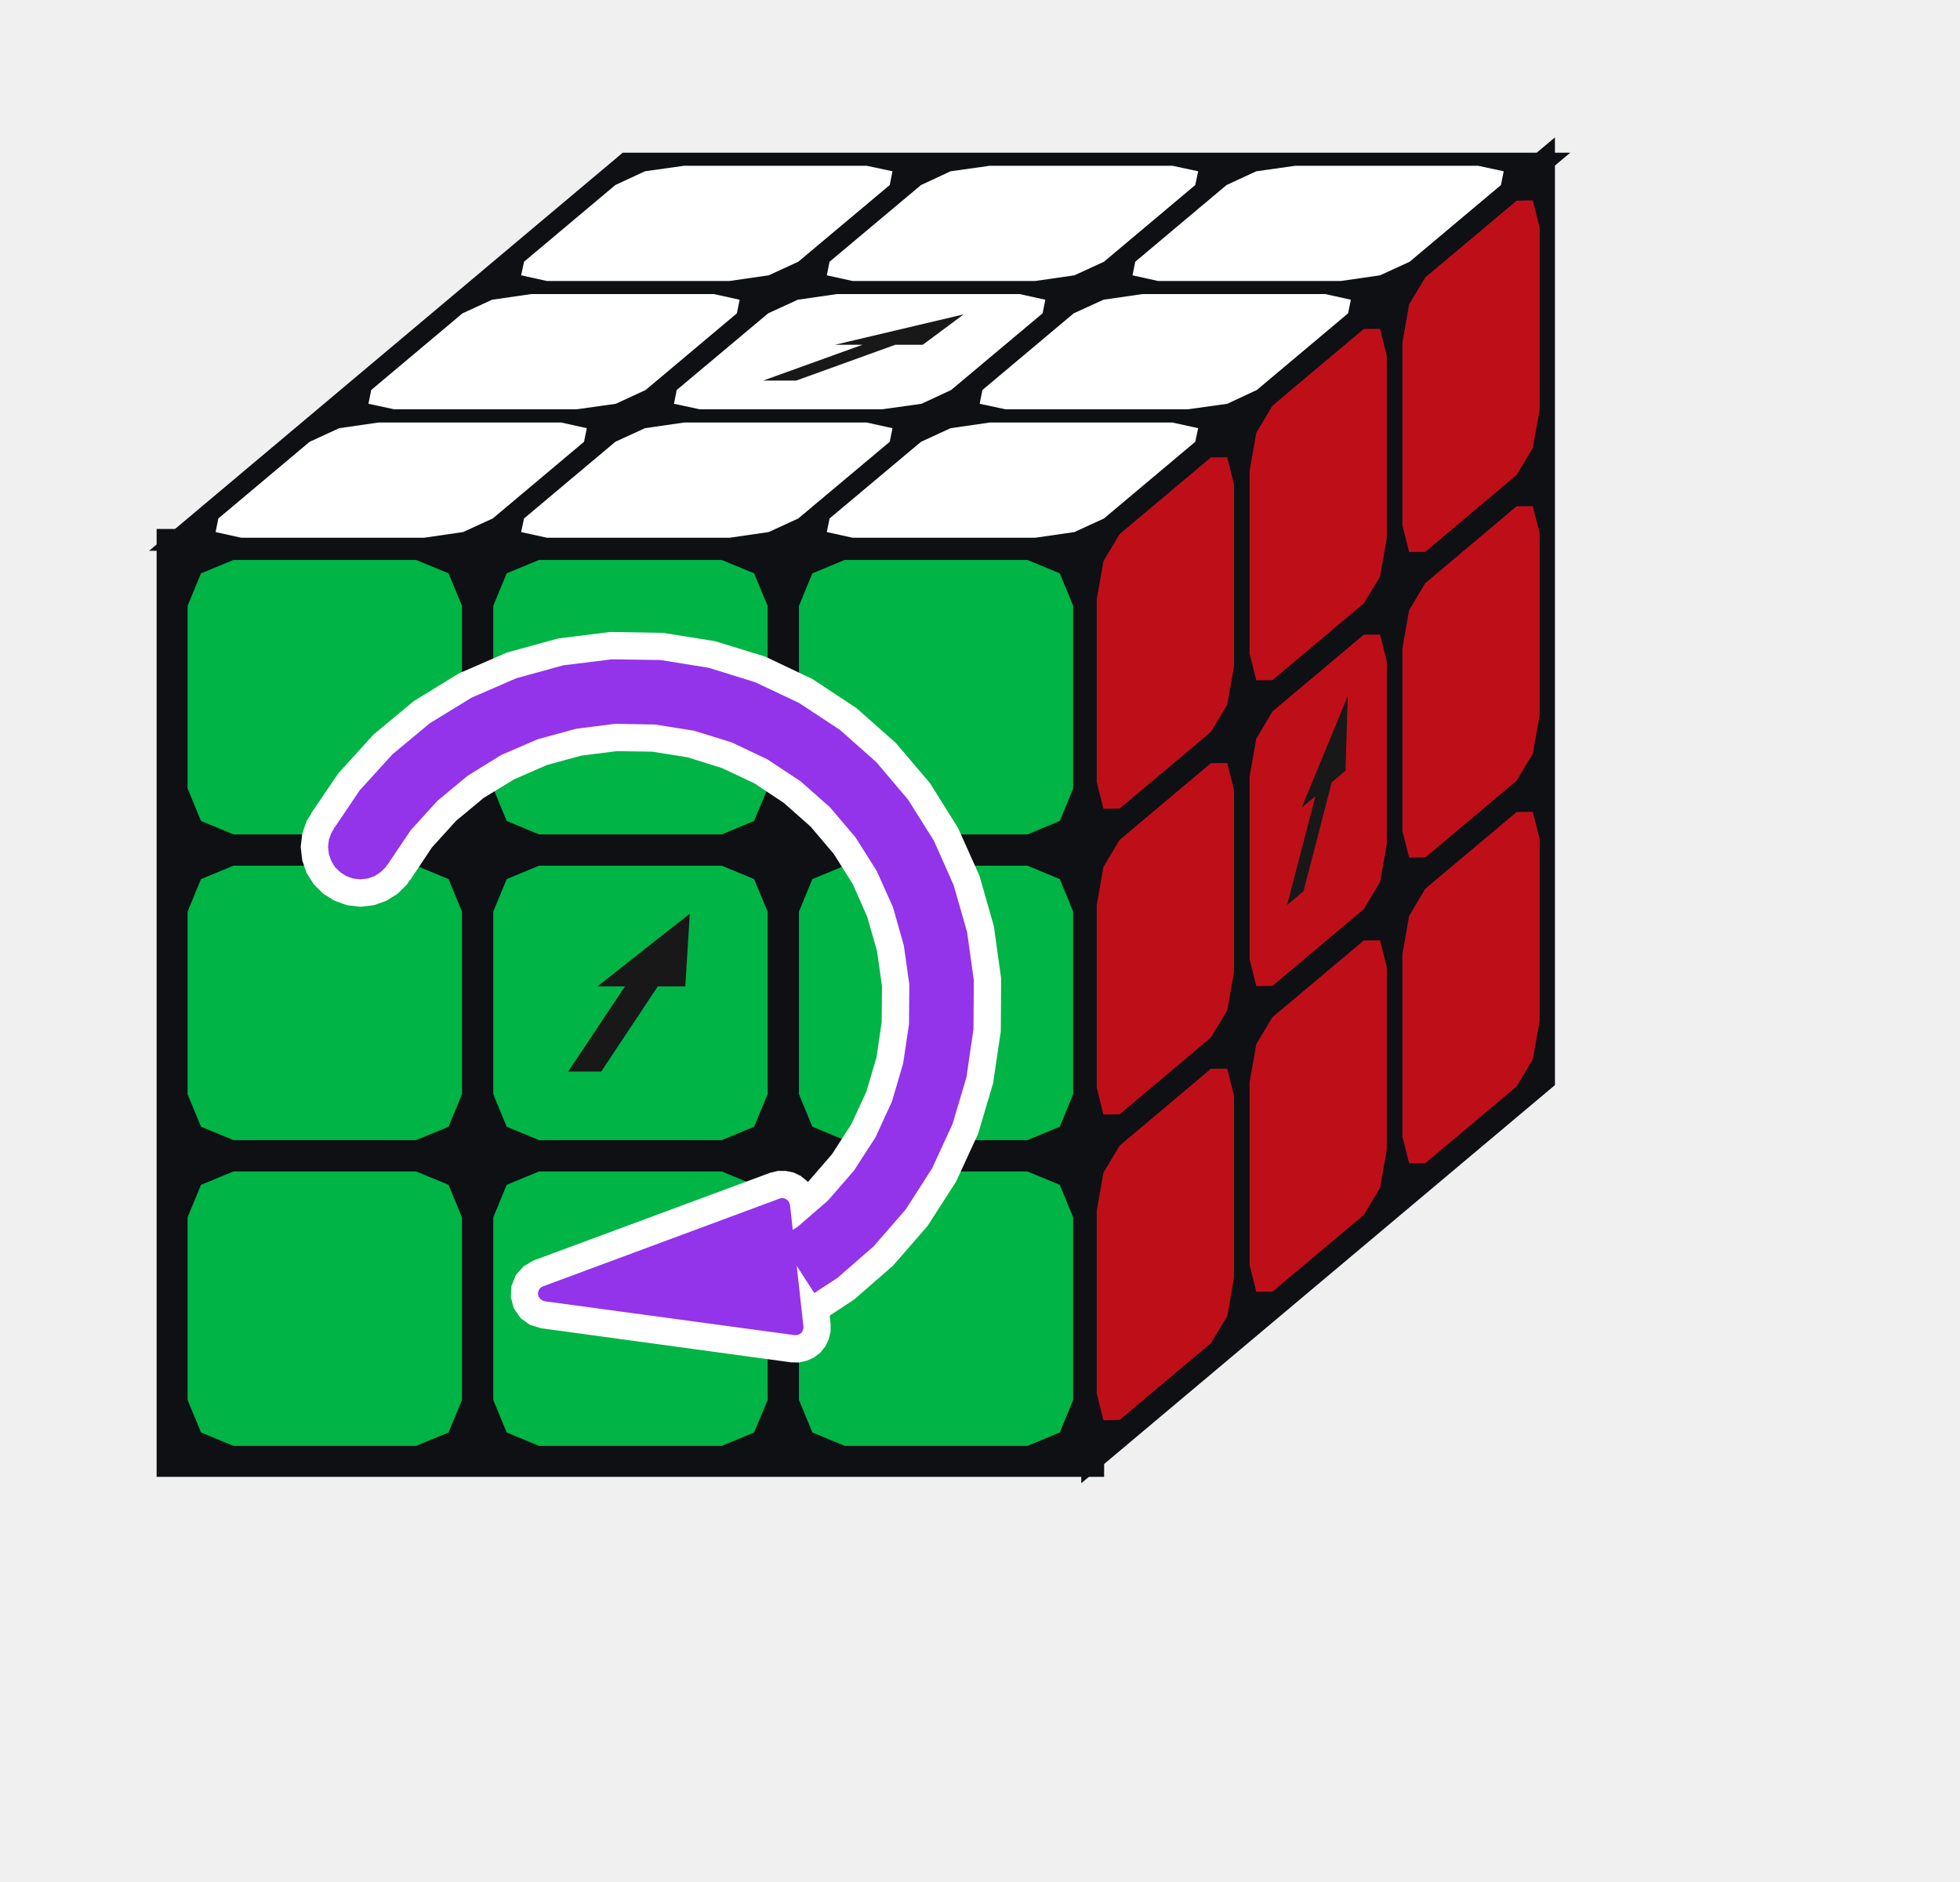
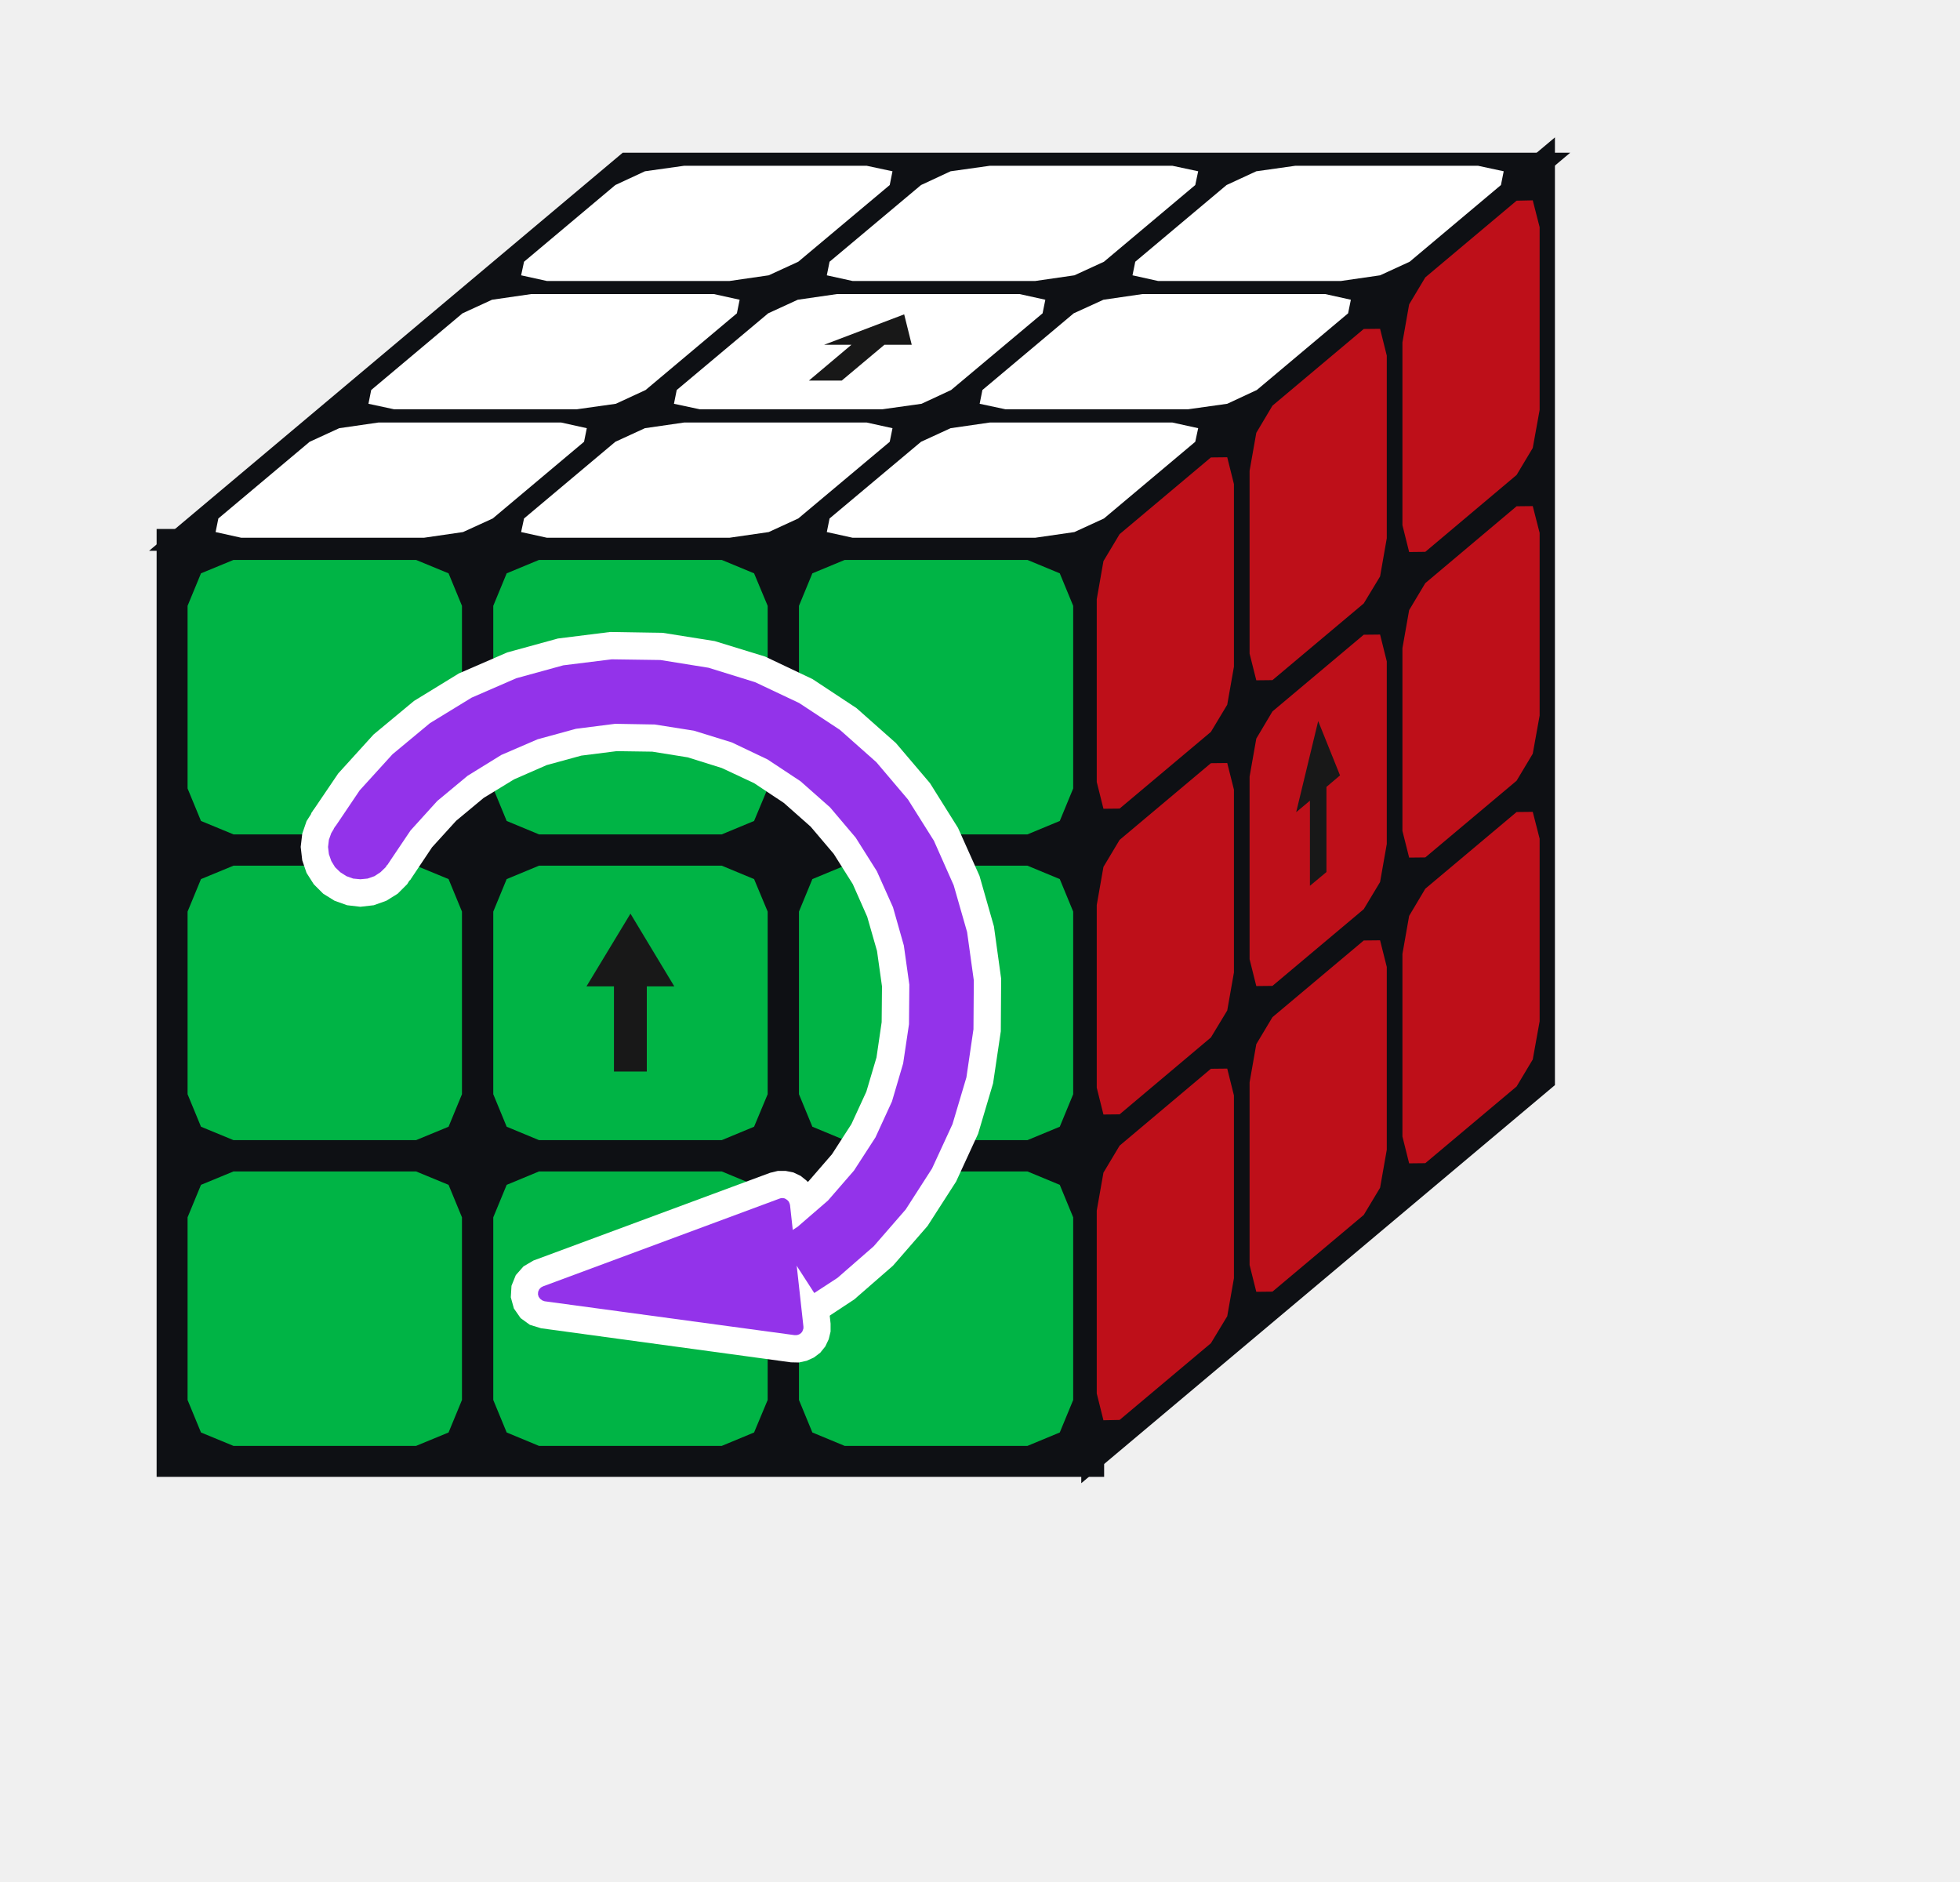
<svg xmlns="http://www.w3.org/2000/svg" viewBox="0 0 114.00 109.20" width="100" height="96">
  <polygon points="9.11,85.76 64.22,85.76 64.22,30.64 9.11,30.64" fill="#0e1014" />
  <polygon points="8.67,31.91 63.78,31.91 91.33,8.76 36.22,8.76" fill="#0e1014" />
  <polygon points="62.89,86.13 90.44,62.98 90.44,7.87 62.89,31.02" fill="#0e1014" />
  <polygon points="51.75,10.64 51.91,9.84 50.41,9.52 39.79,9.52 37.51,9.84 35.79,10.64 30.48,15.10 30.31,15.89 31.81,16.22 42.43,16.22 44.71,15.89 46.43,15.10" fill="#ffffff" />
  <polygon points="69.52,10.64 69.69,9.84 68.19,9.52 57.57,9.52 55.29,9.84 53.57,10.64 48.25,15.10 48.09,15.89 49.59,16.22 60.21,16.22 62.49,15.89 64.21,15.10" fill="#ffffff" />
  <polygon points="87.30,10.64 87.46,9.84 85.97,9.52 75.34,9.52 73.07,9.84 71.34,10.64 66.03,15.10 65.87,15.89 67.36,16.22 77.99,16.22 80.27,15.89 81.99,15.10" fill="#ffffff" />
  <polygon points="42.86,18.10 43.02,17.31 41.52,16.98 30.90,16.98 28.62,17.31 26.90,18.10 21.59,22.56 21.43,23.36 22.92,23.68 33.55,23.68 35.82,23.36 37.55,22.56" fill="#ffffff" />
  <polygon points="60.64,18.10 60.80,17.31 59.30,16.98 48.68,16.98 46.40,17.31 44.68,18.10 39.36,22.56 39.20,23.36 40.70,23.68 51.32,23.68 53.60,23.36 55.32,22.56" fill="#ffffff" />
  <polygon points="78.41,18.10 78.57,17.31 77.08,16.98 66.45,16.98 64.18,17.31 62.45,18.10 57.14,22.56 56.98,23.36 58.48,23.68 69.10,23.68 71.38,23.36 73.10,22.56" fill="#ffffff" />
  <polygon points="33.97,25.57 34.13,24.78 32.64,24.45 22.01,24.45 19.73,24.78 18.01,25.57 12.70,30.03 12.54,30.82 14.03,31.15 24.66,31.15 26.93,30.82 28.66,30.03" fill="#ffffff" />
  <polygon points="51.75,25.57 51.91,24.78 50.41,24.45 39.79,24.45 37.51,24.78 35.79,25.57 30.48,30.03 30.31,30.82 31.81,31.15 42.43,31.15 44.71,30.82 46.43,30.03" fill="#ffffff" />
  <polygon points="69.52,25.57 69.69,24.78 68.19,24.45 57.57,24.45 55.29,24.78 53.57,25.57 48.25,30.03 48.09,30.82 49.59,31.15 60.21,31.15 62.49,30.82 64.21,30.03" fill="#ffffff" />
  <polygon points="71.77,28.03 71.38,26.47 70.43,26.48 65.12,30.94 64.18,32.51 63.79,34.73 63.79,45.35 64.18,46.91 65.12,46.90 70.43,42.44 71.38,40.86 71.77,38.65" fill="#be0f19" />
  <polygon points="80.66,20.56 80.27,19.00 79.32,19.01 74.01,23.47 73.07,25.05 72.68,27.26 72.68,37.89 73.07,39.44 74.01,39.43 79.32,34.97 80.27,33.40 80.66,31.18" fill="#be0f19" />
  <polygon points="89.55,13.09 89.15,11.53 88.21,11.55 82.90,16.01 81.96,17.58 81.57,19.79 81.57,30.42 81.96,31.98 82.90,31.97 88.21,27.50 89.15,25.93 89.55,23.72" fill="#be0f19" />
  <polygon points="71.77,45.80 71.38,44.25 70.43,44.26 65.12,48.72 64.18,50.29 63.79,52.51 63.79,63.13 64.18,64.69 65.12,64.68 70.43,60.21 71.38,58.64 71.77,56.43" fill="#be0f19" />
  <polygon points="80.66,38.34 80.27,36.78 79.32,36.79 74.01,41.25 73.07,42.83 72.68,45.04 72.68,55.66 73.07,57.22 74.01,57.21 79.32,52.75 80.27,51.17 80.66,48.96" fill="#be0f19" />
  <polygon points="89.55,30.87 89.15,29.31 88.21,29.32 82.90,33.79 81.96,35.36 81.57,37.57 81.57,48.20 81.96,49.75 82.90,49.74 88.21,45.28 89.15,43.71 89.55,41.49" fill="#be0f19" />
  <polygon points="71.77,63.58 71.38,62.02 70.43,62.03 65.12,66.50 64.18,68.07 63.79,70.28 63.79,80.91 64.18,82.47 65.12,82.45 70.43,77.99 71.38,76.42 71.77,74.21" fill="#be0f19" />
  <polygon points="80.66,56.11 80.27,54.56 79.32,54.57 74.01,59.03 73.07,60.60 72.68,62.82 72.68,73.44 73.07,75.00 74.01,74.99 79.32,70.53 80.27,68.95 80.66,66.74" fill="#be0f19" />
  <polygon points="89.55,48.65 89.15,47.09 88.21,47.10 82.90,51.56 81.96,53.14 81.57,55.35 81.57,65.97 81.96,67.53 82.90,67.52 88.21,63.06 89.15,61.49 89.55,59.27" fill="#be0f19" />
  <polygon points="26.87,35.11 26.09,33.22 24.20,32.44 13.58,32.44 11.69,33.22 10.91,35.11 10.91,45.73 11.69,47.62 13.58,48.40 24.20,48.40 26.09,47.62 26.87,45.73" fill="#00b445" />
  <polygon points="44.65,35.11 43.86,33.22 41.98,32.44 31.35,32.44 29.47,33.22 28.69,35.11 28.69,45.73 29.47,47.62 31.35,48.40 41.98,48.40 43.86,47.62 44.65,45.73" fill="#00b445" />
  <polygon points="62.42,35.11 61.64,33.22 59.76,32.44 49.13,32.44 47.25,33.22 46.47,35.11 46.47,45.73 47.25,47.62 49.13,48.40 59.76,48.40 61.64,47.62 62.42,45.73" fill="#00b445" />
  <polygon points="26.87,52.89 26.09,51.00 24.20,50.22 13.58,50.22 11.69,51.00 10.91,52.89 10.91,63.51 11.69,65.40 13.58,66.18 24.20,66.18 26.09,65.40 26.87,63.51" fill="#00b445" />
  <polygon points="44.65,52.89 43.86,51.00 41.98,50.22 31.35,50.22 29.47,51.00 28.69,52.89 28.69,63.51 29.47,65.40 31.35,66.18 41.98,66.18 43.86,65.40 44.65,63.51" fill="#00b445" />
  <polygon points="62.42,52.89 61.64,51.00 59.76,50.22 49.13,50.22 47.25,51.00 46.47,52.89 46.47,63.51 47.25,65.40 49.13,66.18 59.76,66.18 61.64,65.40 62.42,63.51" fill="#00b445" />
  <polygon points="26.87,70.67 26.09,68.78 24.20,68.00 13.58,68.00 11.69,68.78 10.91,70.67 10.91,81.29 11.69,83.18 13.58,83.96 24.20,83.96 26.09,83.18 26.87,81.29" fill="#00b445" />
  <polygon points="44.65,70.67 43.86,68.78 41.98,68.00 31.35,68.00 29.47,68.78 28.69,70.67 28.69,81.29 29.47,83.18 31.35,83.96 41.98,83.96 43.86,83.18 44.65,81.29" fill="#00b445" />
  <polygon points="62.42,70.67 61.64,68.78 59.76,68.00 49.13,68.00 47.25,68.78 46.47,70.67 46.47,81.29 47.25,83.18 49.13,83.96 59.76,83.96 61.64,83.18 62.42,81.29" fill="#00b445" />
  <polygon points="18.09,47.19 19.67,44.86 21.73,42.59 24.08,40.64 26.69,39.04 29.50,37.82 32.45,37.01 35.49,36.63 38.55,36.68 41.57,37.16 44.50,38.06 47.26,39.37 49.82,41.06 52.11,43.09 54.09,45.42 55.72,48.02 56.97,50.81 57.81,53.75 58.23,56.79 58.21,59.85 57.76,62.88 56.89,65.81 55.61,68.59 53.95,71.17 51.94,73.48 49.69,75.44 48.22,76.41 44.46,70.57 45.41,69.97 47.03,68.57 48.39,67.00 49.52,65.25 50.39,63.36 50.98,61.37 51.28,59.32 51.30,57.24 51.01,55.18 50.44,53.19 49.60,51.29 48.49,49.53 47.15,47.95 45.59,46.57 43.86,45.42 41.98,44.54 40.00,43.92 37.94,43.59 35.87,43.56 33.81,43.82 31.80,44.37 29.90,45.20 28.13,46.28 26.53,47.61 25.13,49.15 23.84,51.08" fill="#ffffff" />
  <polygon points="24.44,49.13 24.35,48.36 24.09,47.63 23.68,46.97 23.13,46.42 22.47,46.00 21.74,45.75 20.96,45.66 20.19,45.75 19.46,46.00 18.80,46.42 18.25,46.97 17.83,47.63 17.58,48.36 17.49,49.13 17.58,49.91 17.83,50.64 18.25,51.30 18.80,51.85 19.46,52.26 20.19,52.52 20.96,52.61 21.74,52.52 22.47,52.26 23.13,51.85 23.68,51.30 24.09,50.64 24.35,49.91" fill="#ffffff" />
  <polygon points="48.31,76.85 48.31,77.31 48.20,77.76 48.00,78.18 47.71,78.54 47.34,78.82 46.92,79.01 46.47,79.11 46.00,79.10 31.47,77.12 30.82,76.92 30.28,76.53 29.89,75.97 29.71,75.32 29.75,74.65 30.00,74.03 30.45,73.52 31.03,73.18 44.79,68.08 45.24,67.97 45.70,67.97 46.15,68.06 46.57,68.26 46.93,68.55 47.22,68.91 47.43,69.32 47.53,69.78" fill="#ffffff" />
  <polygon points="19.41,48.08 20.92,45.84 22.83,43.74 25.01,41.93 27.43,40.45 30.03,39.32 32.76,38.57 35.58,38.22 38.41,38.26 41.21,38.71 43.92,39.55 46.48,40.76 48.85,42.32 50.97,44.20 52.81,46.37 54.32,48.77 55.47,51.36 56.25,54.08 56.64,56.89 56.62,59.73 56.21,62.53 55.40,65.25 54.21,67.83 52.68,70.21 50.82,72.35 48.71,74.19 47.36,75.07 45.32,71.91 46.39,71.22 48.16,69.69 49.67,67.95 50.92,66.02 51.88,63.93 52.53,61.72 52.87,59.44 52.89,57.14 52.57,54.86 51.94,52.64 51.00,50.54 49.77,48.59 48.28,46.83 46.56,45.31 44.64,44.04 42.56,43.05 40.36,42.37 38.08,42.01 35.78,41.97 33.50,42.26 31.27,42.87 29.16,43.78 27.20,44.99 25.43,46.46 23.88,48.17 22.52,50.19" fill="#9333ea" />
  <polygon points="22.84,49.13 22.80,48.71 22.66,48.32 22.43,47.96 22.13,47.66 21.78,47.44 21.38,47.30 20.96,47.25 20.54,47.30 20.15,47.44 19.79,47.66 19.49,47.96 19.27,48.32 19.13,48.71 19.08,49.13 19.13,49.55 19.27,49.95 19.49,50.31 19.79,50.60 20.15,50.83 20.54,50.97 20.96,51.01 21.38,50.97 21.78,50.83 22.13,50.60 22.43,50.31 22.66,49.95 22.80,49.55" fill="#9333ea" />
  <polygon points="46.73,77.02 46.73,77.13 46.70,77.22 46.66,77.32 46.59,77.40 46.51,77.46 46.42,77.50 46.32,77.52 46.22,77.52 31.68,75.55 31.54,75.50 31.42,75.41 31.33,75.29 31.29,75.15 31.30,75.00 31.36,74.86 31.46,74.75 31.59,74.68 45.34,69.58 45.44,69.55 45.54,69.55 45.64,69.57 45.73,69.62 45.81,69.68 45.88,69.76 45.92,69.85 45.95,69.95" fill="#9333ea" />
-   <polygon points="56.05,18.16 48.56,19.93 50.16,19.93 44.39,22.01 46.31,22.01 52.07,19.93 53.67,19.93" fill="#181818" />
-   <polygon points="78.39,40.36 75.71,46.85 76.51,46.18 74.86,52.51 75.82,51.70 77.46,45.37 78.26,44.70" fill="#181818" />
-   <polygon points="40.12,53.01 34.75,57.24 36.35,57.24 33.05,62.19 34.97,62.19 38.26,57.24 39.86,57.24" fill="#181818" />
+   <polygon points="52.59,18.16 47.93,19.93 49.52,19.93 47.05,22.01 48.96,22.01 51.44,19.93 53.03,19.93" fill="#181818" />
+   <polygon points="76.67,41.81 75.39,47.11 76.19,46.44 76.19,51.39 77.15,50.59 77.15,45.64 77.94,44.97" fill="#181818" />
+   <polygon points="36.67,53.01 34.11,57.24 35.71,57.24 35.71,62.19 37.62,62.19 37.62,57.24 39.22,57.24" fill="#181818" />
</svg>
